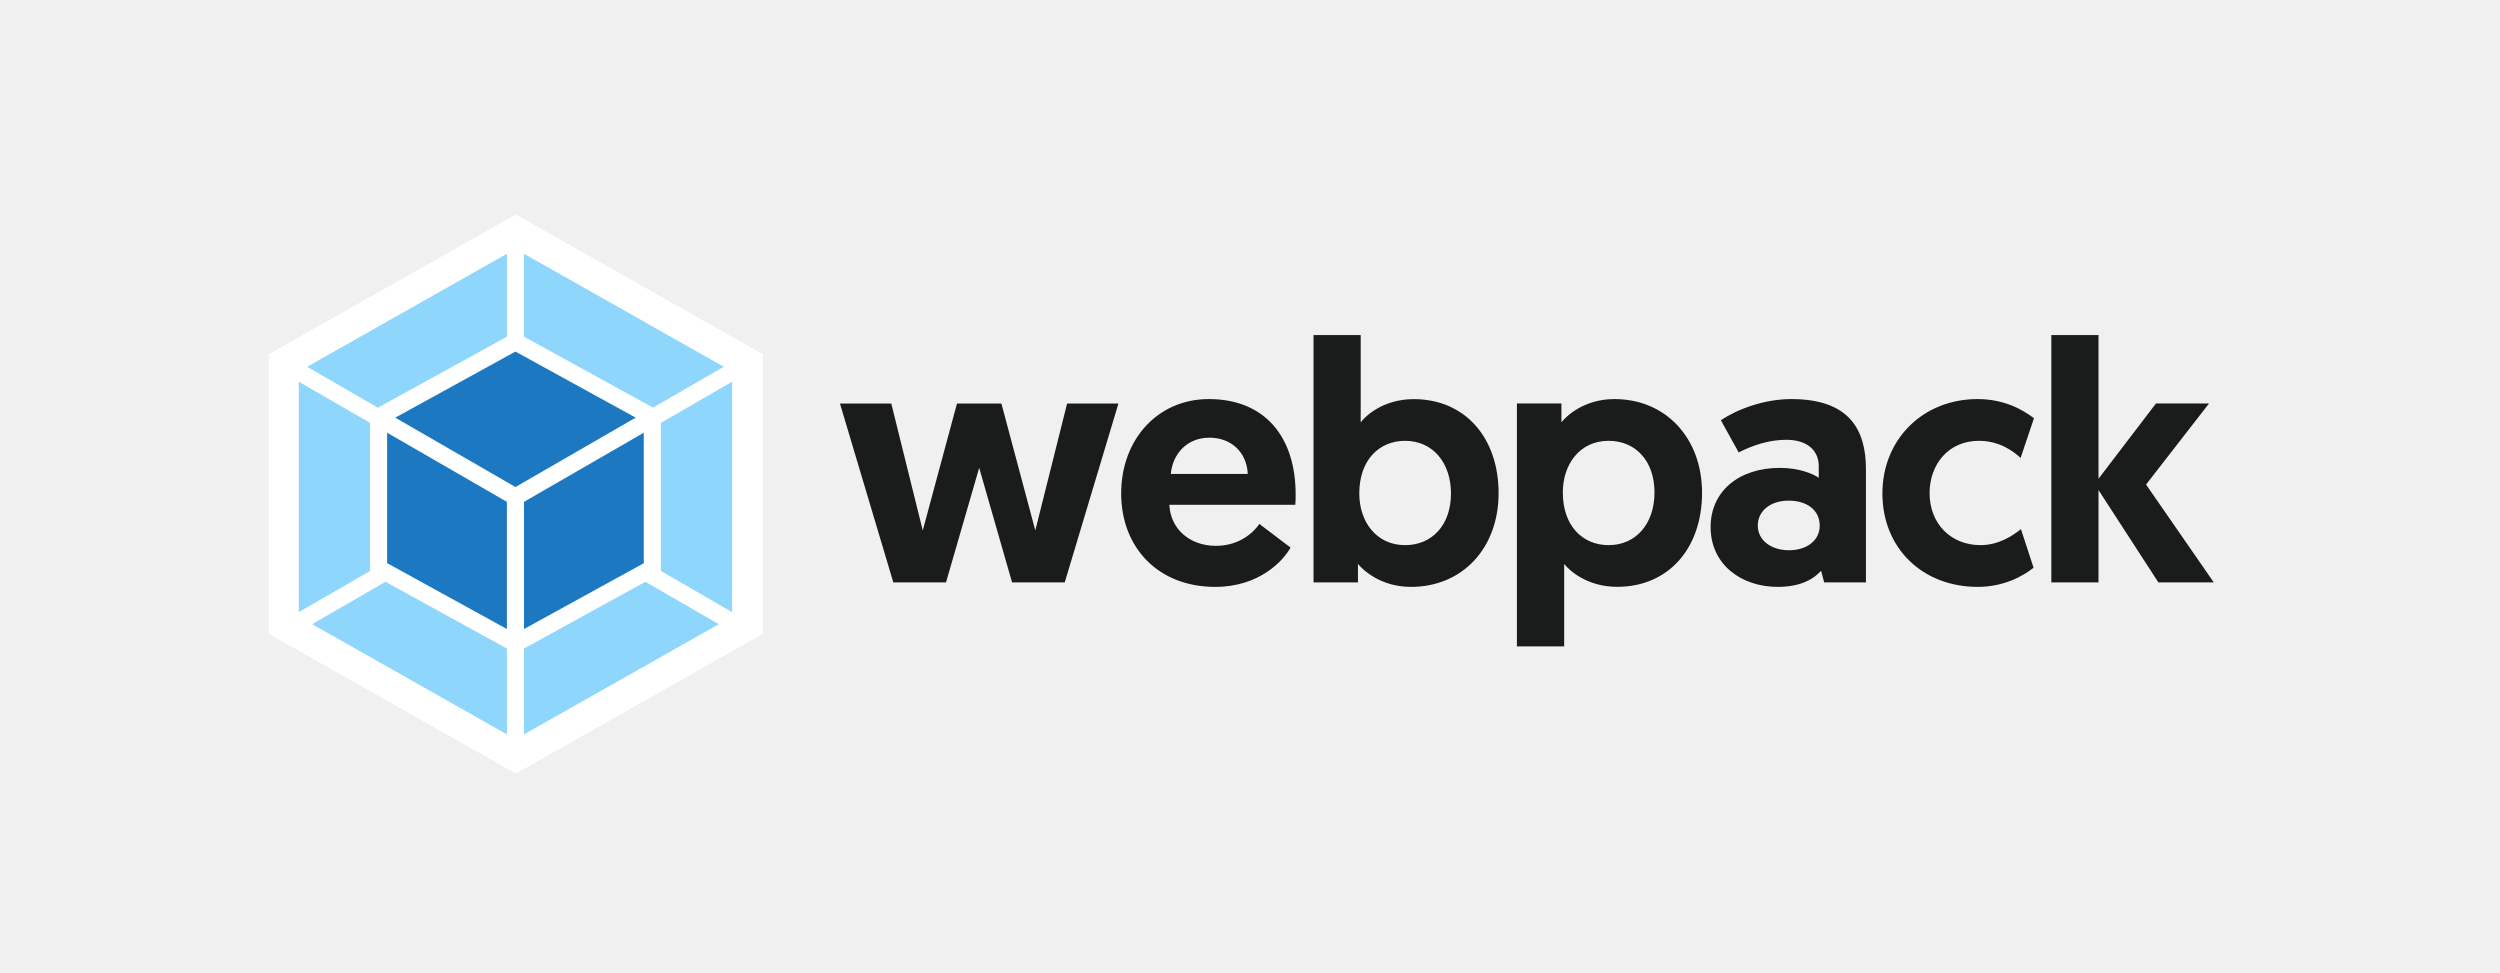
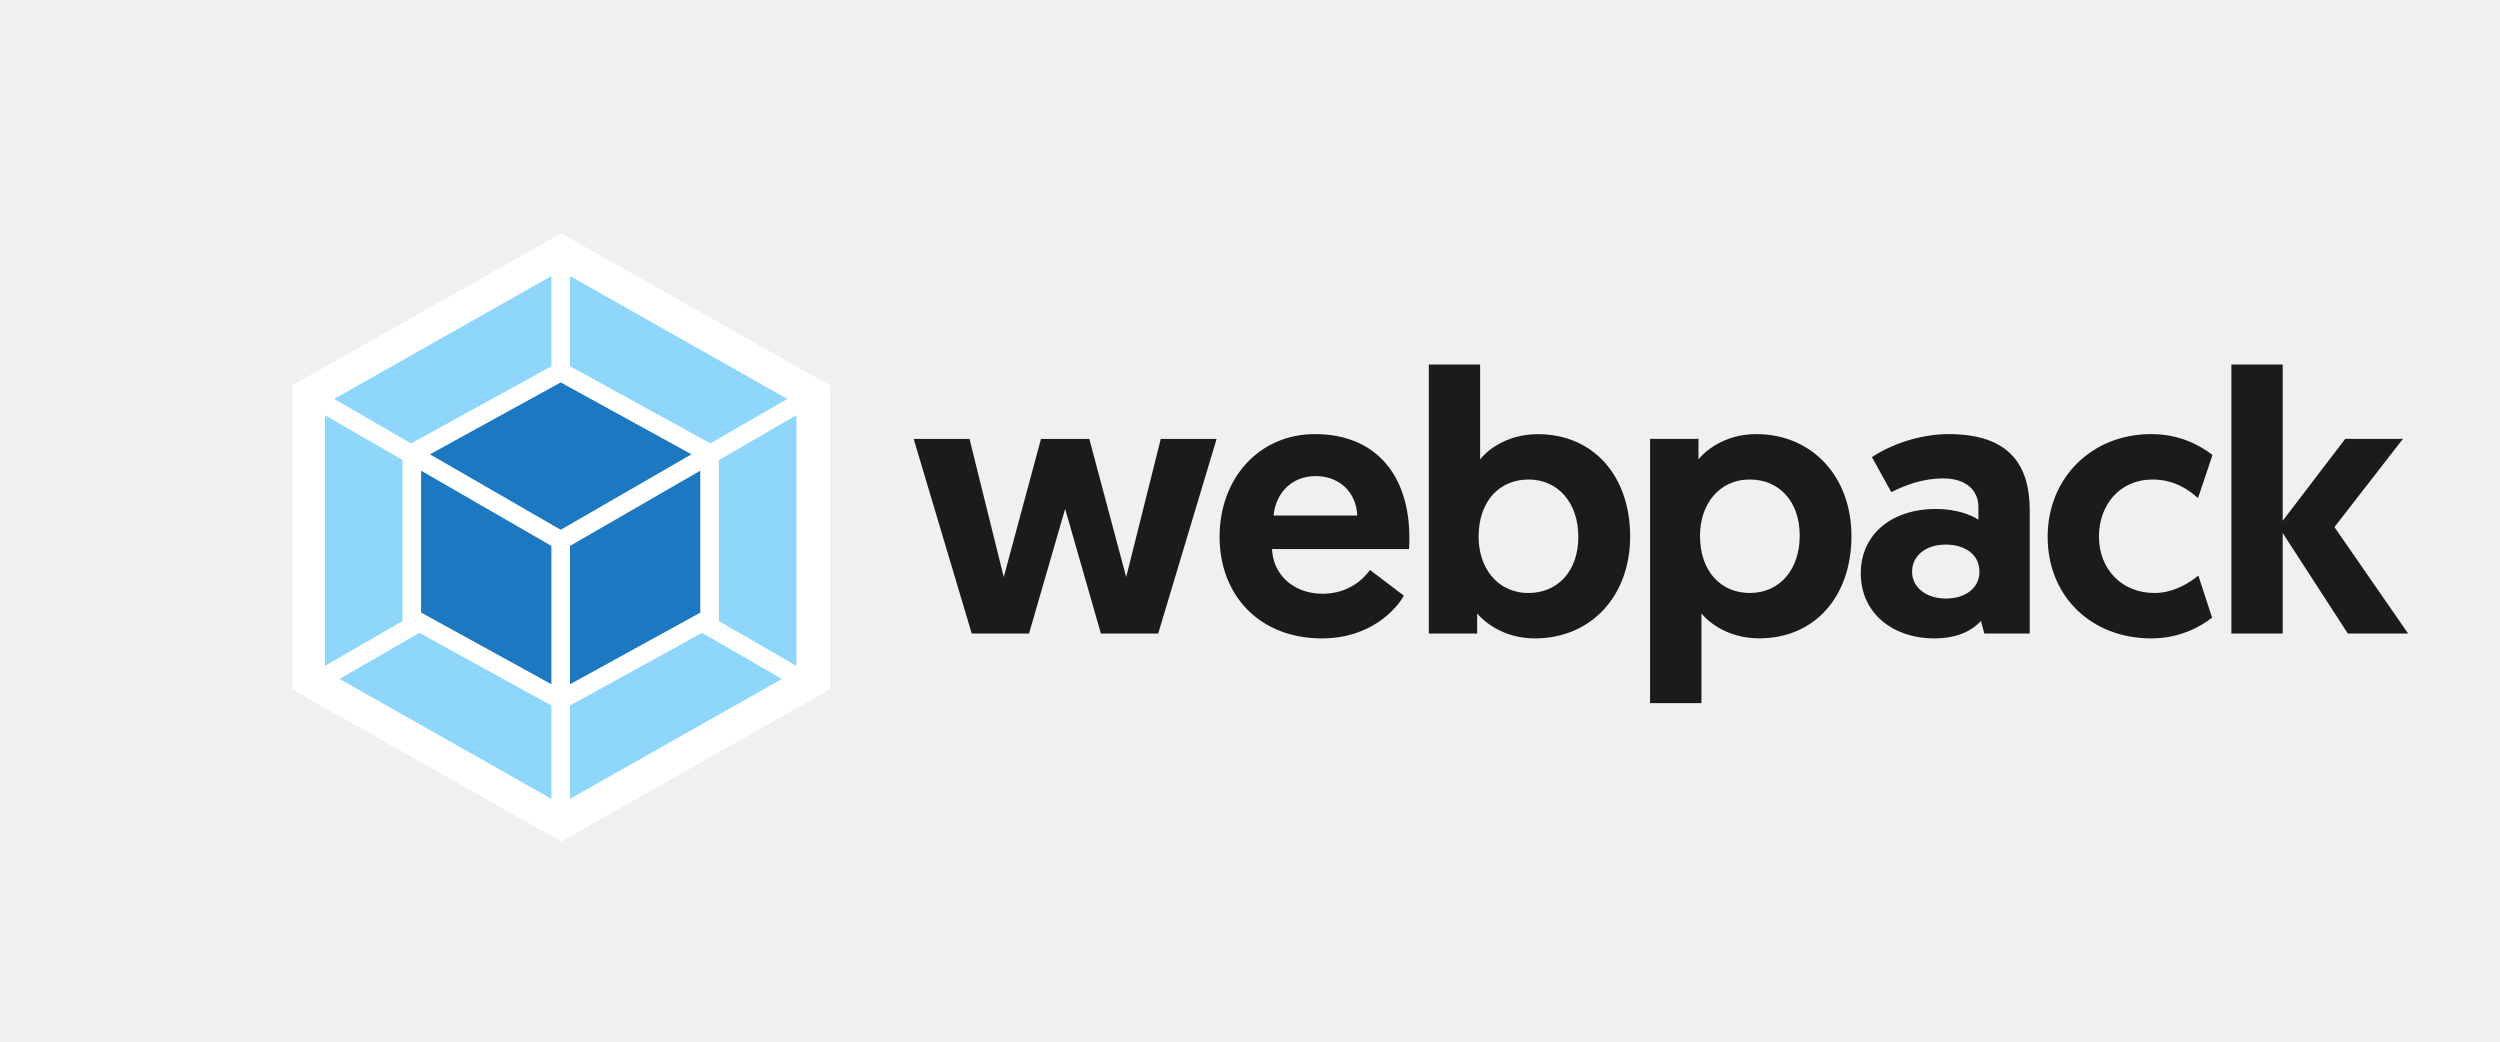
- <svg xmlns="http://www.w3.org/2000/svg" viewBox="0 0 3916 1524">
+ <svg xmlns="http://www.w3.org/2000/svg" width="3600" height="1500">
  <path fill="#FFF" d="M808 336l387 218.9v437.9l-387 218.9-387-218.9V554.9z" />
  <path fill="#8ED6FB" d="M1125.9 977.7l-305.1 172.6v-134.4l190.1-104.6 115 66.4zm20.9-18.9V597.9l-111.6 64.5v232l111.6 64.4zm-657.9 18.9L794 1150.3v-134.4L603.8 911.3l-114.9 66.4zM468 958.8V597.9l111.6 64.5v232L468 958.8zm13.1-384.3l312.9-177v129.9L593.5 637.7l-1.6.9-110.8-64.1zm652.6 0l-312.9-177v129.9l200.5 110.2 1.6.9 110.8-64z" />
  <path fill="#1C78C0" d="M794 985.3L606.4 882.1V677.8L794 786.1v199.2zm26.8 0l187.6-103.1V677.8L820.8 786.1v199.2zm-13.4-207zM619.1 654.2l188.3-103.5 188.3 103.5-188.3 108.7-188.3-108.7z" />
  <path fill="#1A1C1C" d="M1585.3 912.3h82.5l84.1-280.2h-80.4l-49.8 198.8-53.1-198.8H1499l-53.6 198.8-49.3-198.8h-80.4l83.6 280.2h82.5l52-179.5 51.5 179.5zM1756.2 773c0 84.1 57.3 146.3 147.4 146.3 69.7 0 107.2-41.8 117.9-61.6l-48.8-37c-8 11.8-30 34.3-68.1 34.3-41.3 0-71.3-26.8-72.9-64.3H2029c.5-5.4.5-10.7.5-16.1 0-91.6-49.3-149.5-136.1-149.5-79.9 0-137.2 63.2-137.2 147.9zm77.7-30.6c3.2-32.1 25.7-56.8 60.6-56.8 33.8 0 58.4 22.5 60 56.8h-120.6zm223.5 169.9h69.7v-28.9c7.5 9.1 35.4 35.9 83.1 35.9 80.4 0 137.2-60.5 137.2-146.8 0-86.8-52.5-147.3-132.9-147.3-48.2 0-76.1 26.8-83.1 36.4V524.9h-73.9v387.4zm71.8-139.3c0-52.5 31.1-82.5 71.8-82.5 42.9 0 71.8 33.8 71.8 82.5 0 49.8-30 80.9-71.8 80.9-45 0-71.8-36.5-71.8-80.9zm247 239.5h73.9V883.3c7 9.1 34.8 35.9 83.1 35.9 80.4 0 132.9-60.5 132.9-147.3 0-85.7-56.8-146.8-137.2-146.8-47.7 0-75.6 26.8-83.1 36.4V632h-69.7v380.5zm71.8-241.1c0-44.5 26.8-80.9 71.8-80.9 41.8 0 71.8 31.1 71.8 80.9 0 48.8-28.9 82.5-71.8 82.5-40.7 0-71.8-30-71.8-82.5zm231.5 54.1c0 58.9 48.2 93.8 105 93.8 32.2 0 53.6-9.6 68.1-25.2l4.8 18.2h65.4V734.9c0-62.7-26.8-109.8-116.8-109.8-42.9 0-85.2 16.1-110.4 33.2l27.9 50.4c20.9-10.7 46.6-19.8 74.5-19.8 32.7 0 50.9 16.6 50.9 41.3v18.2c-10.2-7-32.2-15.5-60.6-15.5-65.4-.1-108.8 37.4-108.8 92.6zm73.9-2.2c0-23 19.8-39.1 48.2-39.1s48.8 14.5 48.8 39.1c0 23.6-20.4 38.6-48.2 38.6s-48.8-15.5-48.8-38.6zm348.9 30.6c-46.6 0-79.8-33.8-79.8-81.4 0-45 29.5-82 77.2-82 31.6 0 53.1 15.5 65.4 26.8l20.9-62.2c-18.2-13.9-47.2-30-88.4-30-85.2 0-149 62.7-149 147.9s62.2 146.3 149.5 146.3c40.7 0 71.3-17.1 87.3-30l-19.8-60.5c-12.4 10.1-34.9 25.1-63.3 25.1zm110.9 58.4h73.9V767.6l93.8 144.7h86.8L3361.6 759l98.6-127h-83.1l-90 117.9v-225h-73.9v387.4z" />
</svg>
